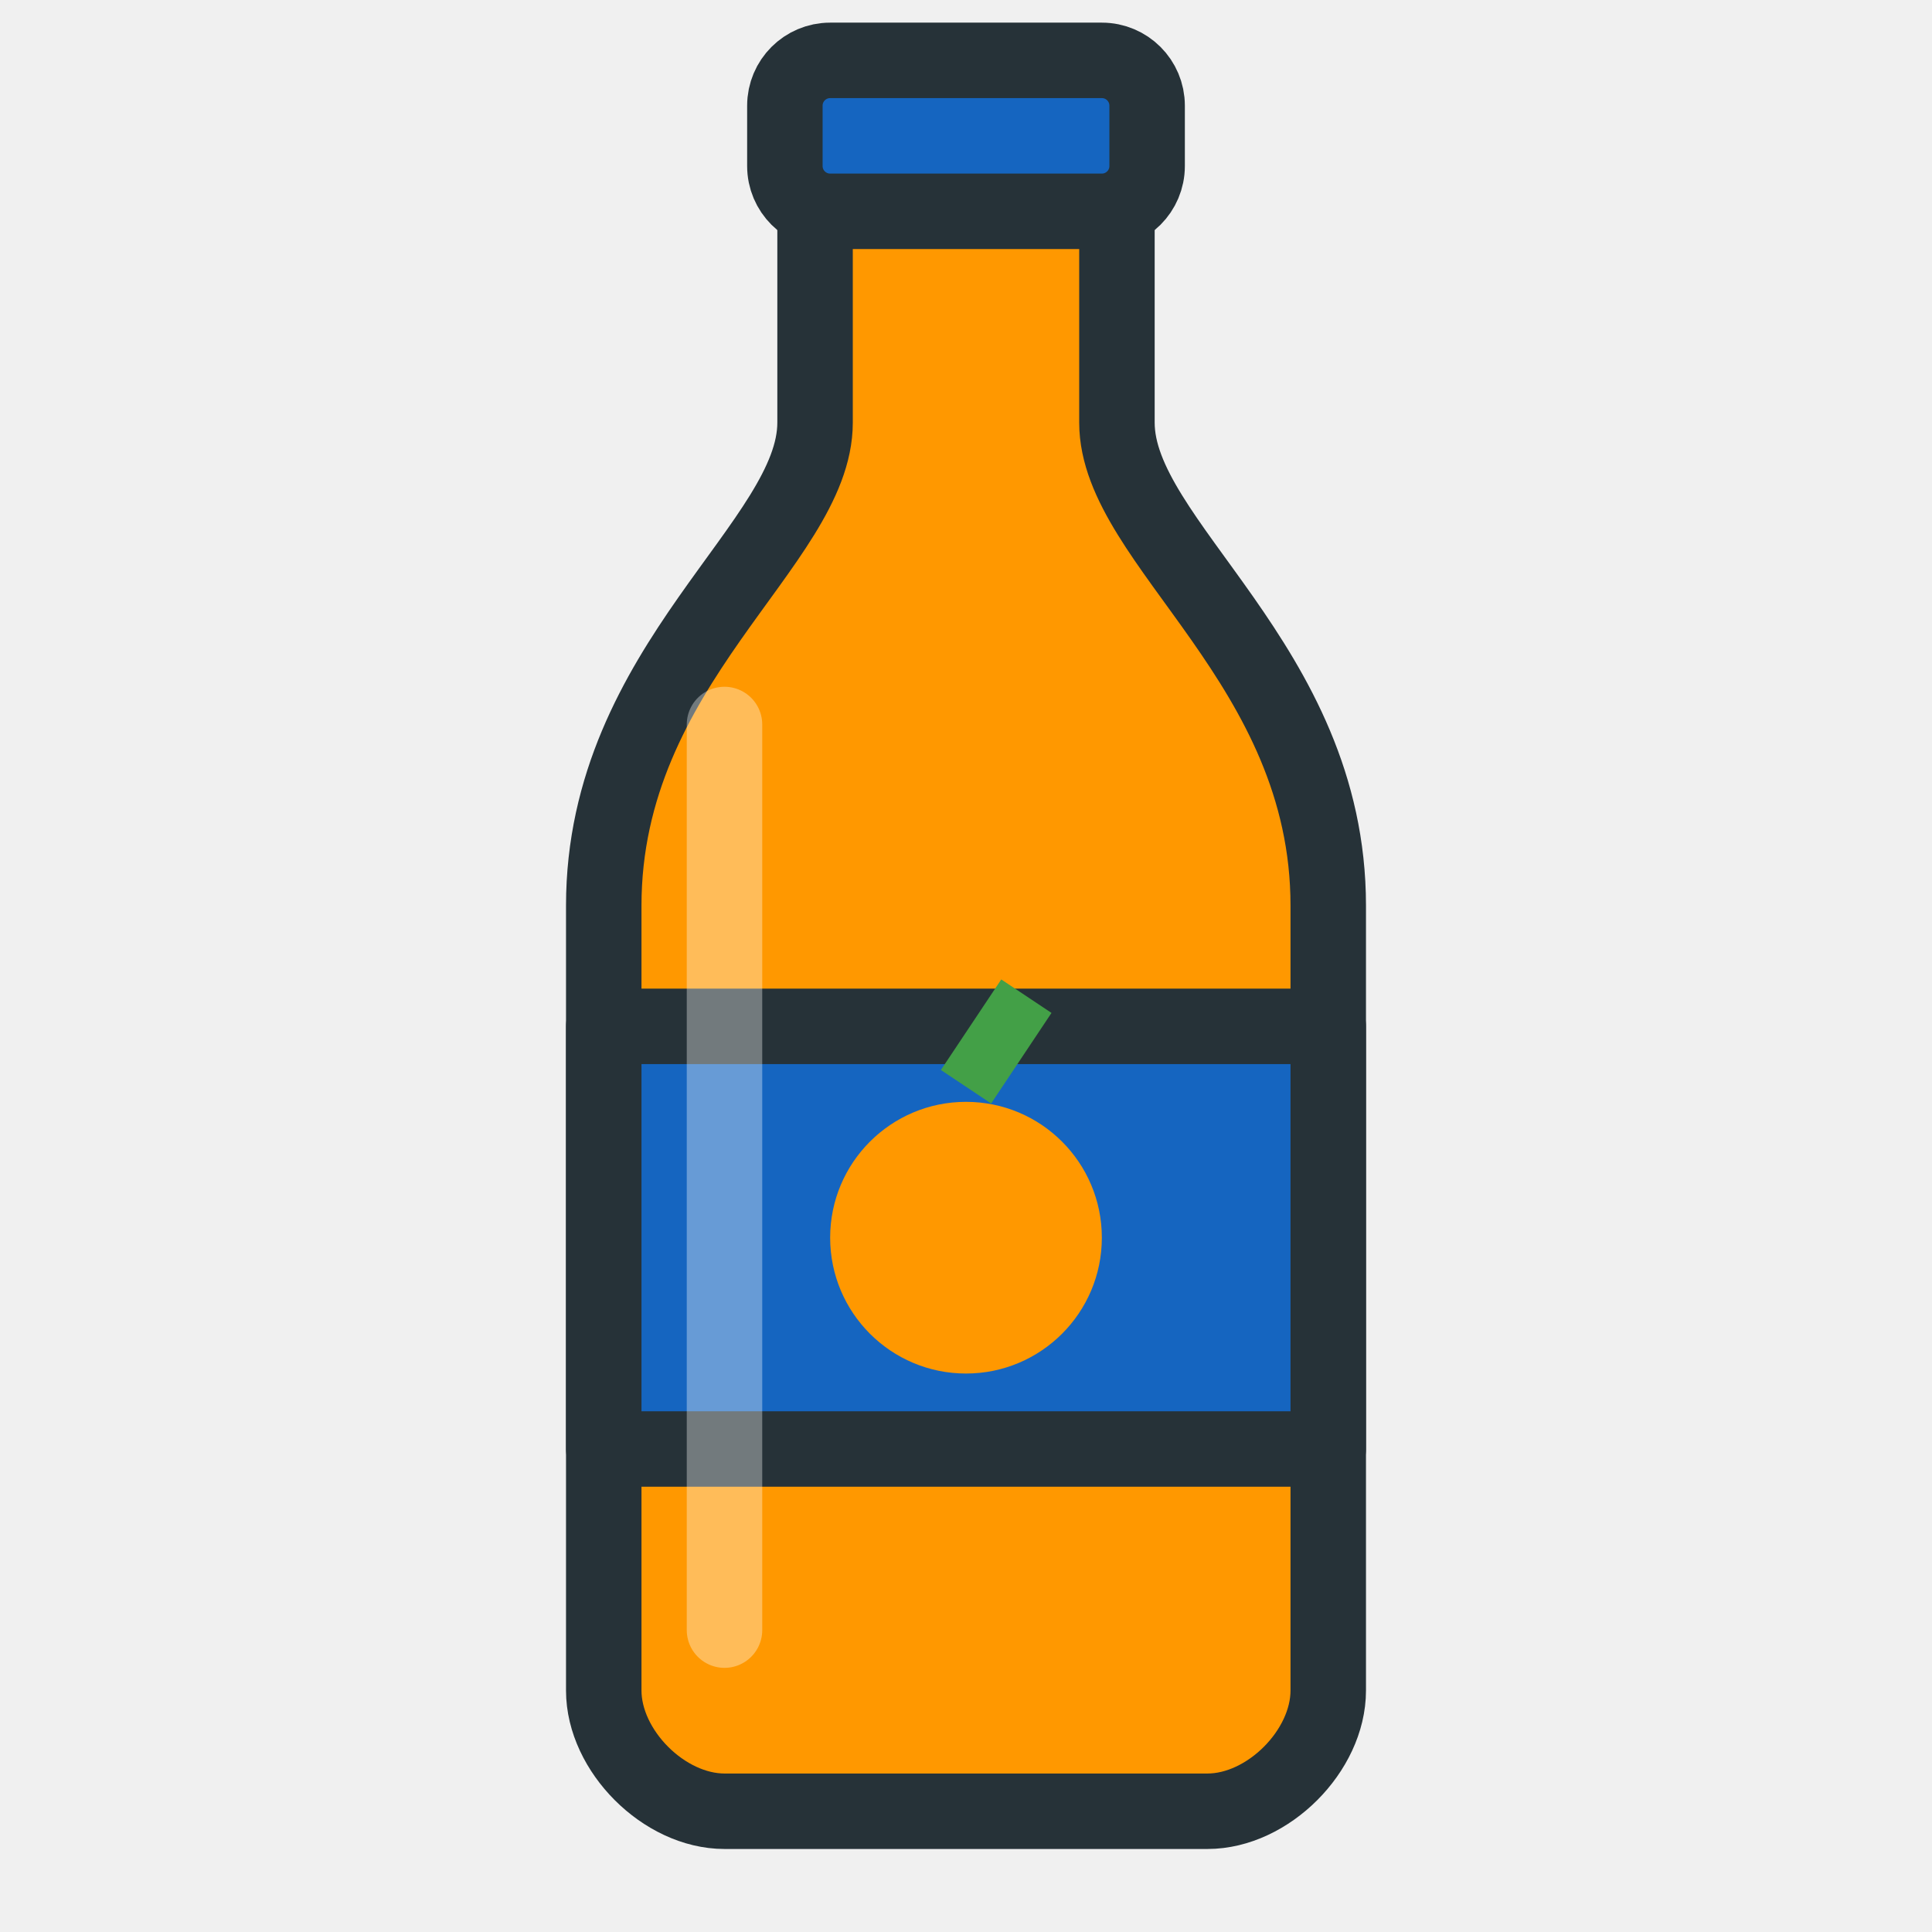
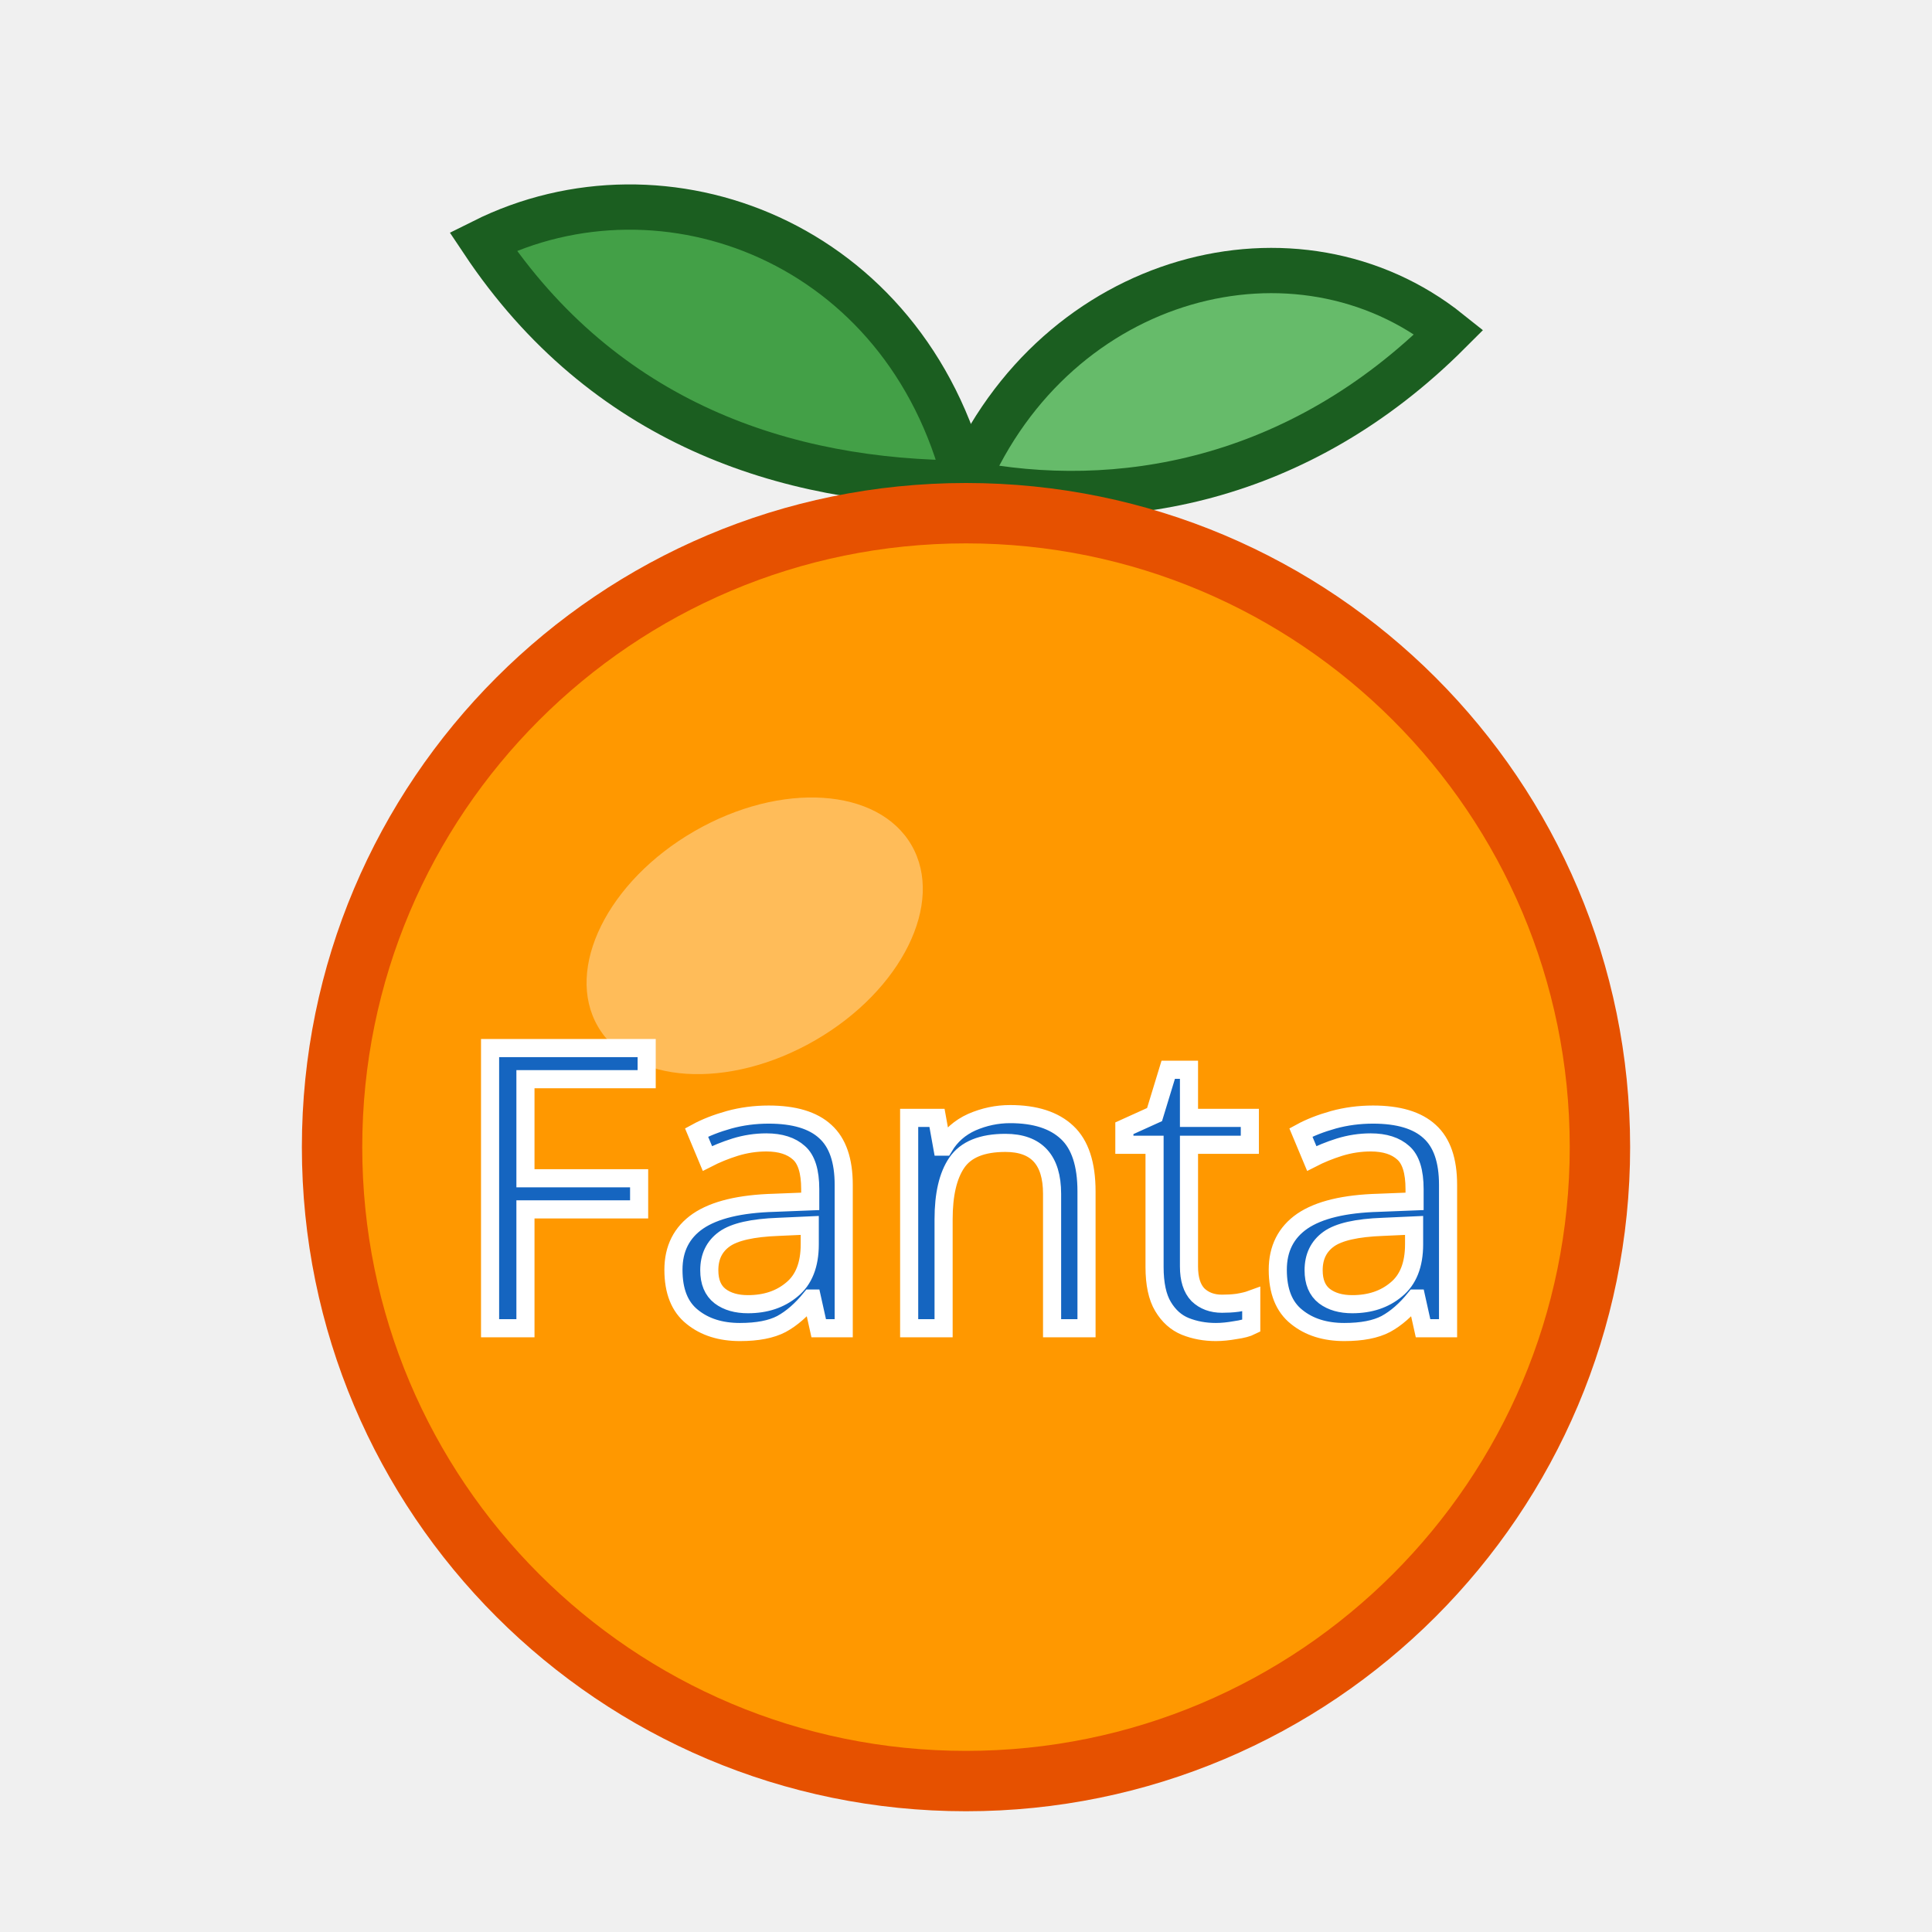
<svg xmlns="http://www.w3.org/2000/svg" viewBox="0 0 64 64">
-   <path d="M27 4 L37 4 L37 14 C37 18 44 22 44 30 L44 56 C44 58 42 60 40 60 L24 60 C22 60 20 58 20 56 L20 30 C20 22 27 18 27 14 Z" fill="#FF9800" stroke="#263238" stroke-width="2.5" stroke-linejoin="round" stroke-linecap="round" />
-   <rect x="26" y="2" width="12" height="5" rx="1.5" fill="#1565C0" stroke="#263238" stroke-width="2.5" stroke-linejoin="round" stroke-linecap="round" />
-   <rect x="20" y="34" width="24" height="14" fill="#1565C0" stroke="#263238" stroke-width="2.5" stroke-linejoin="round" stroke-linecap="round" />
-   <circle cx="32" cy="41" r="4.5" fill="#FF9800" />
-   <path d="M32 36 l2 -3" stroke="#43A047" stroke-width="2" />
-   <path d="M24 24 v30" stroke="#fff" stroke-width="2.5" opacity=".35" stroke-linecap="round" />
+   <path d="M32 16 C30 8 22 5 16 8 C20 14 26 16 32 16 Z" fill="#43A047" stroke="#1B5E20" stroke-width="1.5" />
+   <path d="M32 16 C35 9 43 7 48 11 C43 16 37 17 32 16 Z" fill="#66BB6A" stroke="#1B5E20" stroke-width="1.5" />
+   <circle cx="32" cy="38" r="21" fill="#FF9800" stroke="#E65100" stroke-width="2" />
+   <ellipse cx="25" cy="31" rx="6" ry="4" fill="#fff" opacity=".35" transform="rotate(-30 25 31)" />
+   <text x="32" y="44" font-family="RussoOne" font-size="13" fill="#1565C0" text-anchor="middle" stroke="#fff" stroke-width=".6">Fanta</text>
</svg>
